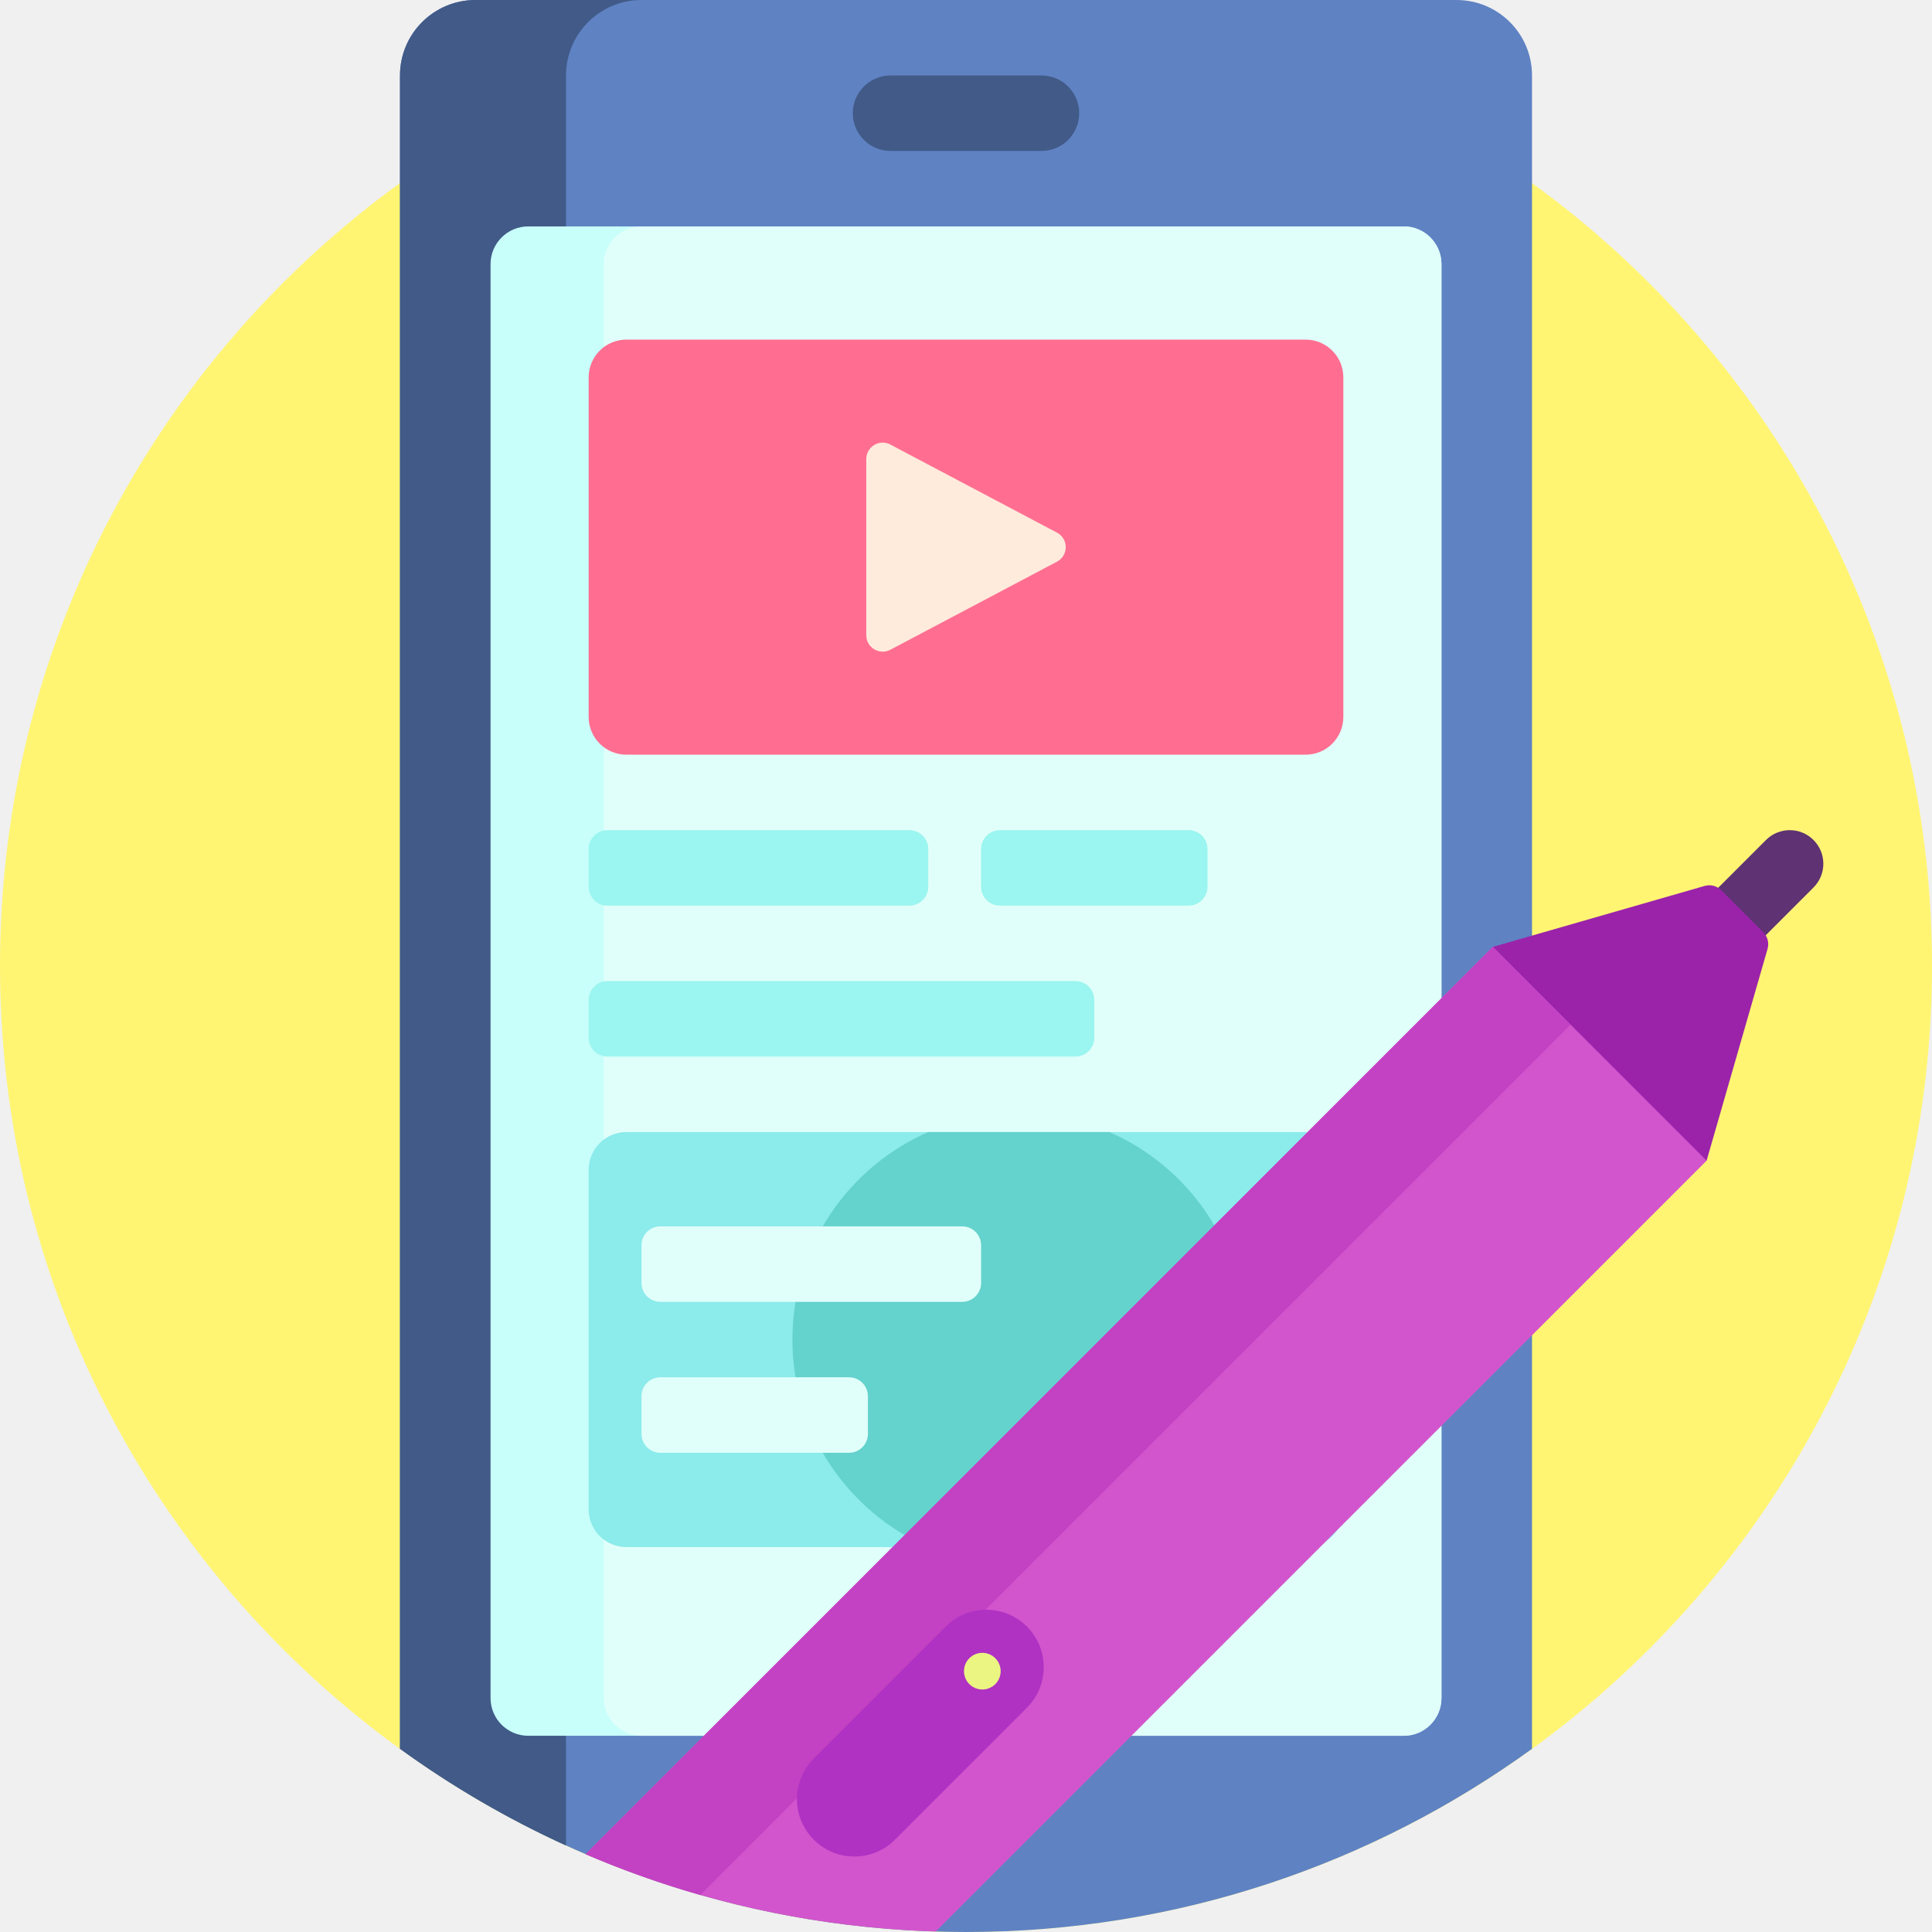
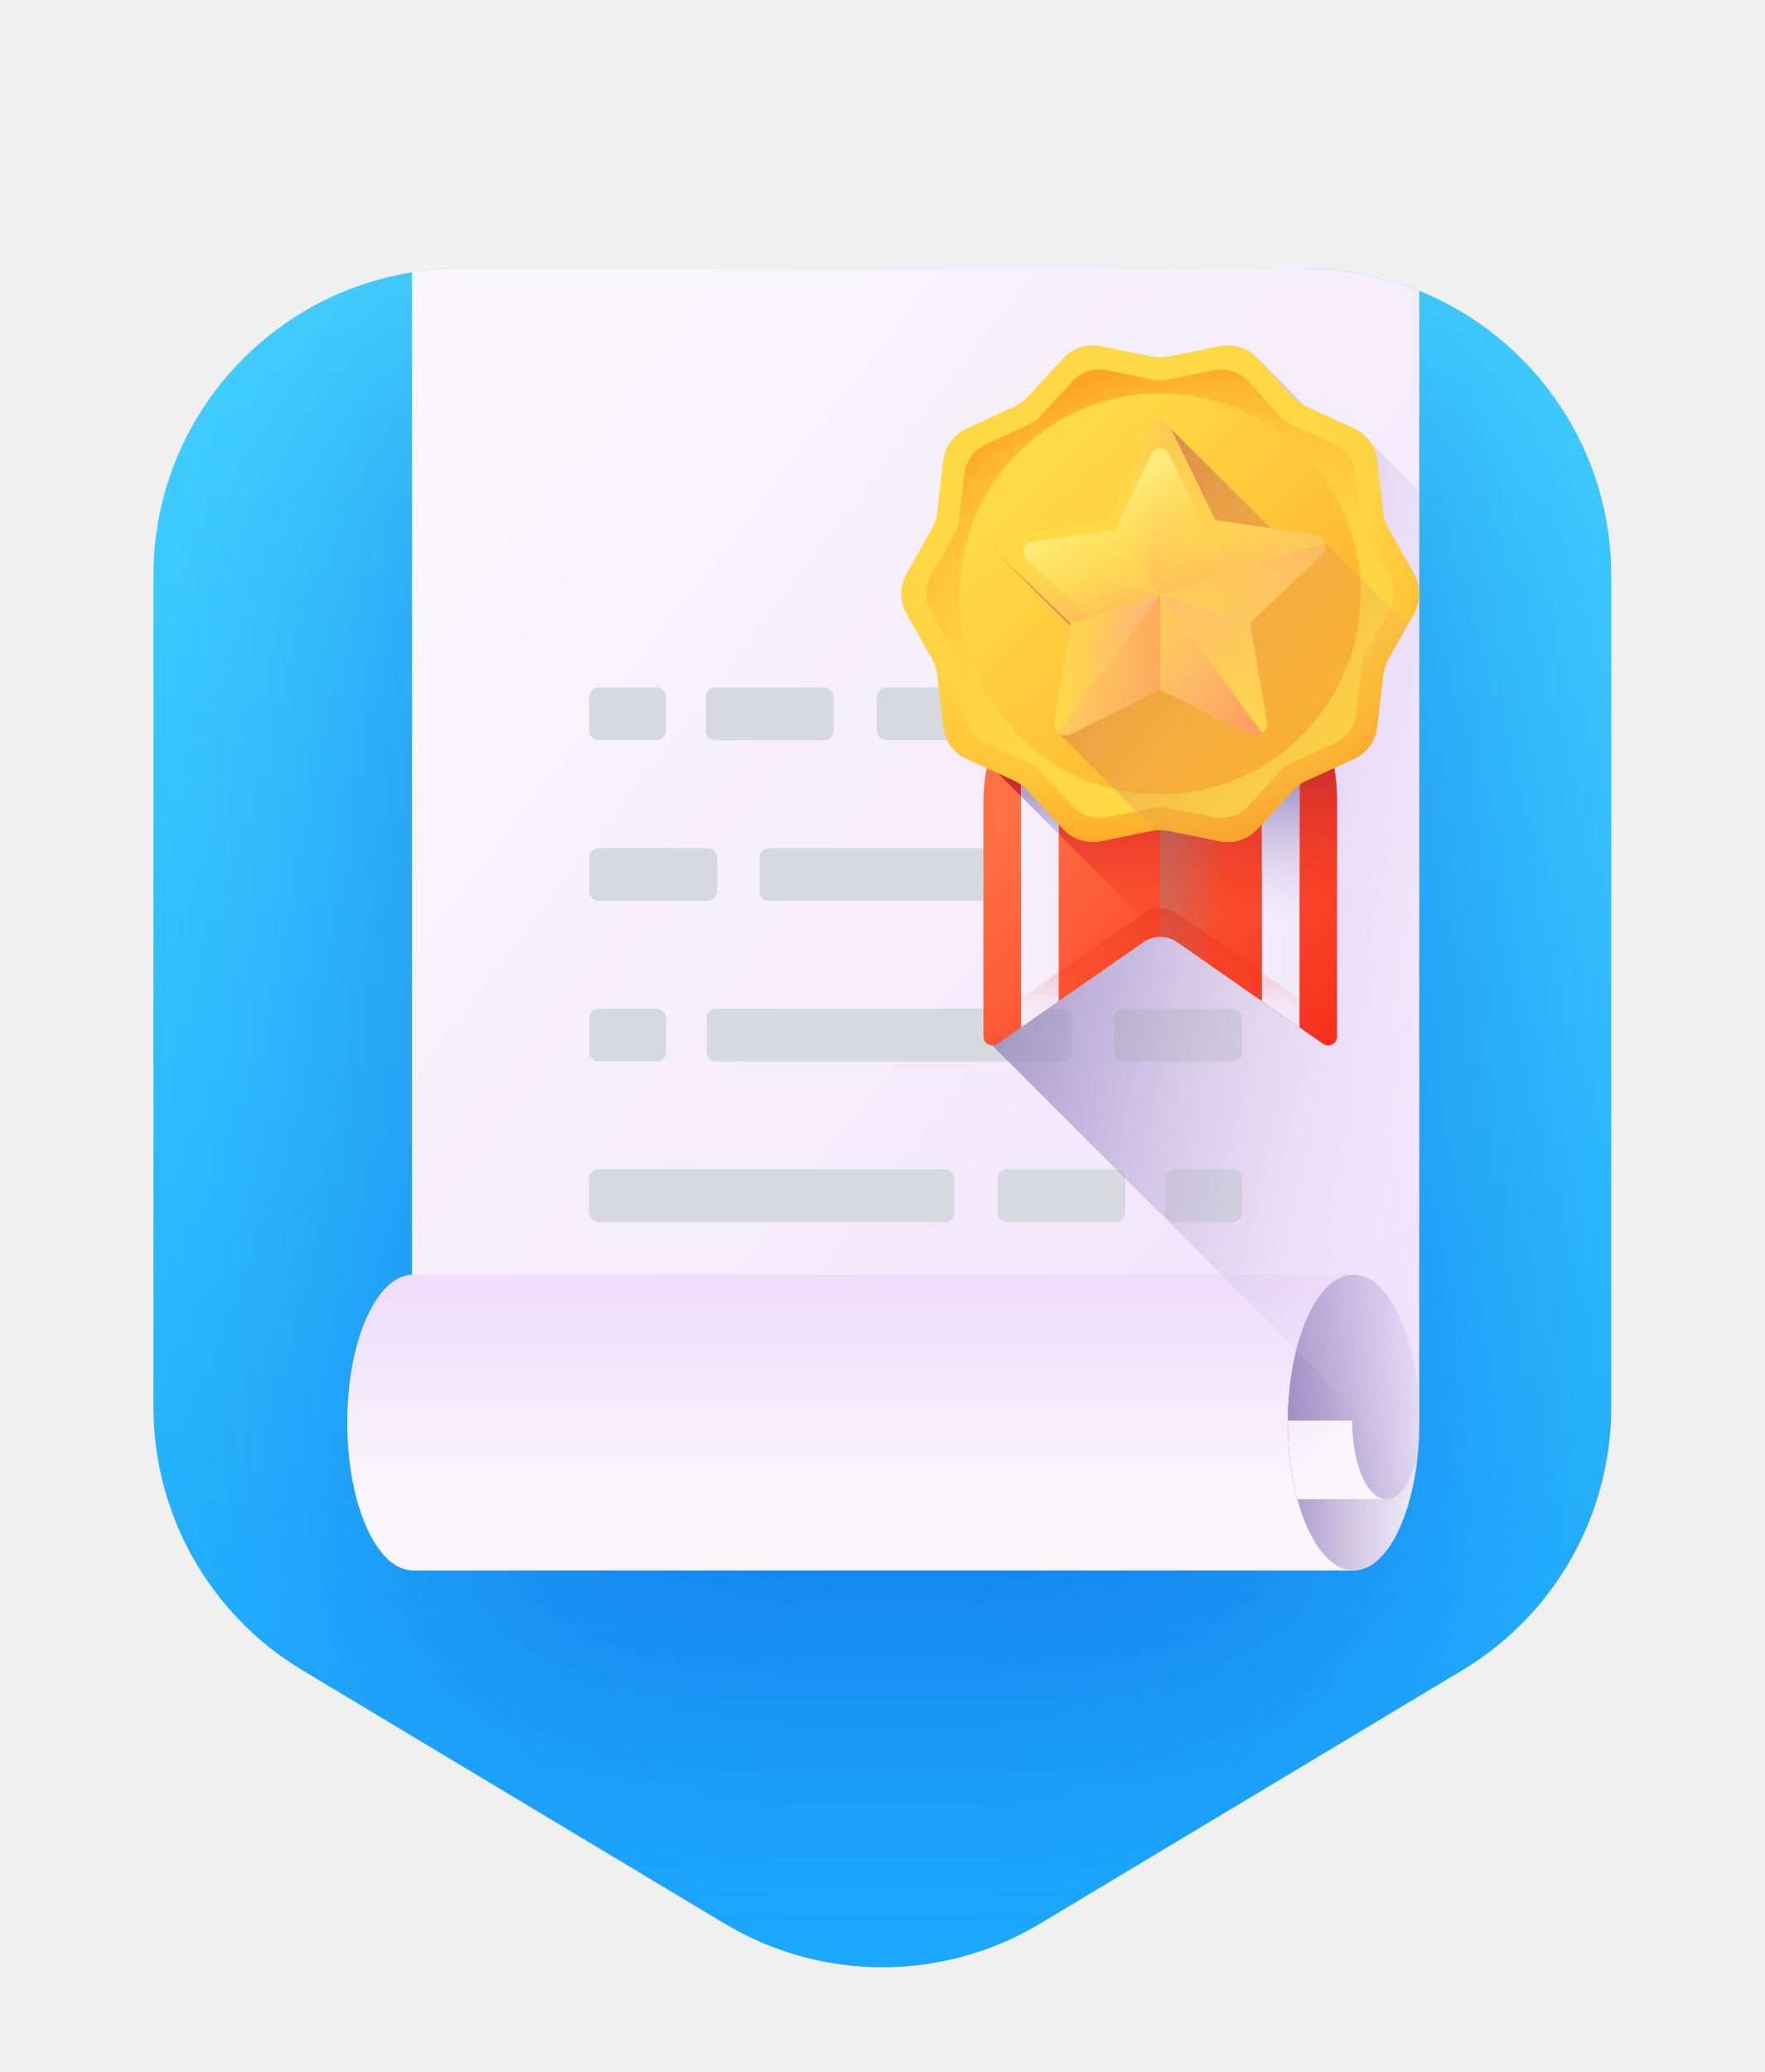
- <svg xmlns="http://www.w3.org/2000/svg" version="1.1" id="Capa_1" x="0px" y="0px" viewBox="0 0 512 512" style="enable-background:new 0 0 512 512;" xml:space="preserve">
-   <path style="fill:#FFF573;" d="M512,256c0,141.385-114.615,256-256,256S0,397.385,0,256S114.615,0,256,0S512,114.615,512,256z" />
-   <path style="fill:#5F82C3;" d="M406,20v443.453C363.846,493.986,312.03,512,256,512s-107.846-18.014-150-48.547V20  c0-11.046,8.954-20,20-20h260C397.046,0,406,8.954,406,20z" />
-   <path style="fill:#415A87;" d="M170,0c-11.046,0-20,8.954-20,20v469.084c-15.566-7.091-30.291-15.701-44-25.631V20  c0-11.046,8.954-20,20-20H170z" />
-   <path style="fill:#C8FFFA;" d="M372,460H140c-5.523,0-10-4.477-10-10V70c0-5.523,4.477-10,10-10h232c5.523,0,10,4.477,10,10v380  C382,455.523,377.523,460,372,460z" />
-   <path style="fill:#E1FFFA;" d="M372,460H170c-5.523,0-10-4.477-10-10V70c0-5.523,4.477-10,10-10h202c5.523,0,10,4.477,10,10v380  C382,455.523,377.523,460,372,460z" />
-   <path style="fill:#415A87;" d="M276,40h-40c-5.523,0-10-4.477-10-10l0,0c0-5.523,4.477-10,10-10h40c5.523,0,10,4.477,10,10l0,0  C286,35.523,281.523,40,276,40z" />
-   <path style="fill:#8CEBEB;" d="M346,410H166c-5.523,0-10-4.477-10-10v-90c0-5.523,4.477-10,10-10h180c5.523,0,10,4.477,10,10v90  C356,405.523,351.523,410,346,410z" />
-   <path style="fill:#9BF5F0;" d="M156,235v-10c0-2.761,2.239-5,5-5h80c2.761,0,5,2.239,5,5v10c0,2.761-2.239,5-5,5h-80  C158.239,240,156,237.761,156,235z M285,260H161c-2.761,0-5,2.239-5,5v10c0,2.761,2.239,5,5,5h124c2.761,0,5-2.239,5-5v-10  C290,262.239,287.761,260,285,260z M315,220h-50c-2.761,0-5,2.239-5,5v10c0,2.761,2.239,5,5,5h50c2.761,0,5-2.239,5-5v-10  C320,222.239,317.761,220,315,220z" />
-   <path style="fill:#64D2CD;" d="M246.015,300h47.97C315.18,309.257,330,330.393,330,355s-14.82,45.743-36.015,55h-47.97  C224.82,400.743,210,379.607,210,355S224.82,309.257,246.015,300z" />
-   <path style="fill:#E1FFFA;" d="M260,330v10c0,2.761-2.239,5-5,5h-80c-2.761,0-5-2.239-5-5v-10c0-2.761,2.239-5,5-5h80  C257.761,325,260,327.239,260,330z M225,365h-50c-2.761,0-5,2.239-5,5v10c0,2.761,2.239,5,5,5h50c2.761,0,5-2.239,5-5v-10  C230,367.239,227.761,365,225,365z" />
-   <path style="fill:#FF6E91;" d="M346,200H166c-5.523,0-10-4.477-10-10v-90c0-5.523,4.477-10,10-10h180c5.523,0,10,4.477,10,10v90  C356,195.523,351.523,200,346,200z" />
-   <path style="fill:#FFEBDC;" d="M229.569,168.34v-46.68c0-3.279,3.488-5.381,6.387-3.848l44.156,23.34  c3.092,1.634,3.092,6.063,0,7.697l-44.156,23.34C233.058,173.721,229.569,171.62,229.569,168.34z" />
-   <path style="fill:#5F3273;" d="M480.595,235.197l-25.179,25.179c-3.477,3.477-9.113,3.477-12.59,0l0,0  c-3.477-3.477-3.477-9.113,0-12.59l25.179-25.179c3.477-3.477,9.113-3.477,12.59,0l0,0  C484.072,226.084,484.072,231.721,480.595,235.197z" />
-   <path style="fill:#9B23AA;" d="M468.422,251.452l-16.154,56.136l-38.042,7.997l-26.609-26.609l7.997-38.042l56.136-16.154  c1.556-0.448,3.233-0.015,4.378,1.13l11.163,11.163C468.437,248.219,468.87,249.895,468.422,251.452z" />
-   <path style="fill:#D255CD;" d="M395.615,250.934l56.654,56.654L247.993,511.863c-32.875-1.01-64.188-8.217-92.813-20.494  L395.615,250.934z" />
-   <path style="fill:#C341C3;" d="M155.18,491.369l240.435-240.435l20.616,20.616L185.59,502.191  C175.165,499.215,165.016,495.588,155.18,491.369z" />
-   <path style="fill:#AF32C3;" d="M272.147,452.563l-34.982,34.982c-5.939,5.939-15.568,5.939-21.507,0l0,0  c-5.939-5.939-5.939-15.568,0-21.507l34.982-34.982c5.939-5.939,15.568-5.939,21.507,0l0,0  C278.086,436.995,278.086,446.624,272.147,452.563z" />
-   <path style="fill:#EBF582;" d="M263.762,446.312c-1.898,1.898-4.974,1.898-6.872,0c-1.898-1.897-1.898-4.974,0-6.872  c1.898-1.898,4.974-1.898,6.872,0S265.66,444.415,263.762,446.312z" />
-   <g>
- </g>
-   <g>
- </g>
-   <g>
- </g>
-   <g>
- </g>
-   <g>
- </g>
-   <g>
- </g>
-   <g>
- </g>
-   <g>
- </g>
-   <g>
- </g>
-   <g>
- </g>
-   <g>
- </g>
-   <g>
- </g>
-   <g>
- </g>
-   <g>
- </g>
-   <g>
- </g>
+ <svg xmlns="http://www.w3.org/2000/svg" width="46" height="54" viewBox="0 0 46 54" fill="none">
+   <path fill-rule="evenodd" clip-rule="evenodd" d="M4 15C4 10.582 7.582 7 12 7H34C38.418 7 42 10.582 42 15V36.67C42 39.481 40.526 42.085 38.116 43.53L27.116 50.13C24.582 51.651 21.418 51.651 18.884 50.13L7.884 43.53C5.474 42.085 4 39.481 4 36.67V15Z" fill="url(#paint0_linear)" />
+   <mask id="mask0" mask-type="alpha" maskUnits="userSpaceOnUse" x="4" y="7" width="38" height="45">
+     <path fill-rule="evenodd" clip-rule="evenodd" d="M4 15C4 10.582 7.582 7 12 7H34C38.418 7 42 10.582 42 15V36.67C42 39.481 40.526 42.085 38.116 43.53L27.116 50.13C24.582 51.651 21.418 51.651 18.884 50.13L7.884 43.53C5.474 42.085 4 39.481 4 36.67V15Z" fill="white" />
+   </mask>
+   <g mask="url(#mask0)">
+     <g filter="url(#filter0_d)">
+       <path d="M36.996 6.074V37.023H10.739V6.074C10.739 5.493 11.151 5.023 11.659 5.023H36.075C36.584 5.023 36.996 5.493 36.996 6.074Z" fill="url(#paint1_linear)" />
+       <path d="M10.731 33.222C9.8 33.261 9.051 34.97 9.051 37.075C9.051 39.179 9.8 40.888 10.731 40.927V40.929H35.284C36.229 40.929 36.996 39.203 36.996 37.075C36.996 34.946 36.229 33.22 35.284 33.22H10.731V33.222Z" fill="url(#paint2_linear)" />
+       <path d="M35.284 33.22C36.229 33.22 36.996 34.946 36.996 37.075C36.996 39.203 36.229 40.929 35.284 40.929C34.337 40.929 33.57 39.203 33.57 37.075C33.57 34.946 34.337 33.22 35.284 33.22Z" fill="url(#paint3_linear)" />
+       <path d="M35.284 33.22C36.229 33.22 36.996 34.946 36.996 37.075C36.996 37.317 36.986 37.554 36.967 37.784C36.957 37.847 36.945 37.908 36.932 37.967C36.916 38.04 36.898 38.11 36.878 38.178C36.865 38.222 36.85 38.266 36.836 38.308C36.828 38.329 36.821 38.35 36.813 38.37C36.705 38.657 36.561 38.873 36.397 38.985C36.327 39.033 36.253 39.062 36.177 39.07C36.164 39.071 36.151 39.071 36.138 39.071H33.818C33.661 38.489 33.57 37.805 33.57 37.075C33.57 37.057 33.57 37.04 33.571 37.023C33.583 34.918 34.345 33.22 35.284 33.22Z" fill="url(#paint4_linear)" />
+       <path d="M33.571 37.023H35.251C35.251 37.04 35.251 37.057 35.251 37.074C35.251 38.177 35.648 39.071 36.138 39.071H33.818C33.661 38.489 33.57 37.805 33.57 37.074C33.57 37.057 33.57 37.04 33.571 37.023Z" fill="url(#paint5_linear)" />
+       <path d="M24.624 31.851H15.61C15.472 31.851 15.359 31.739 15.359 31.6V30.725C15.359 30.586 15.472 30.474 15.61 30.474H24.624C24.763 30.474 24.875 30.586 24.875 30.725V31.6C24.875 31.739 24.763 31.851 24.624 31.851Z" fill="#D6D9DF" />
+       <path d="M29.085 31.851H26.253C26.114 31.851 26.002 31.739 26.002 31.6V30.725C26.002 30.586 26.115 30.474 26.253 30.474H29.085C29.224 30.474 29.336 30.586 29.336 30.725V31.6C29.336 31.739 29.224 31.851 29.085 31.851Z" fill="#D6D9DF" />
+       <path d="M32.124 31.851H30.625C30.486 31.851 30.373 31.739 30.373 31.6V30.725C30.373 30.586 30.486 30.474 30.625 30.474H32.124C32.263 30.474 32.375 30.586 32.375 30.725V31.6C32.375 31.739 32.263 31.851 32.124 31.851Z" fill="#D6D9DF" />
+       <path d="M29.064 23.479H20.049C19.911 23.479 19.799 23.367 19.799 23.228V22.353C19.799 22.214 19.911 22.102 20.049 22.102H29.064C29.202 22.102 29.315 22.214 29.315 22.353V23.228C29.315 23.367 29.202 23.479 29.064 23.479Z" fill="#D6D9DF" />
+       <path d="M18.442 23.479H15.61C15.472 23.479 15.359 23.367 15.359 23.228V22.353C15.359 22.214 15.472 22.102 15.61 22.102H18.442C18.581 22.102 18.693 22.214 18.693 22.353V23.228C18.693 23.367 18.581 23.479 18.442 23.479Z" fill="#D6D9DF" />
+       <path d="M32.124 23.479H30.625C30.486 23.479 30.373 23.367 30.373 23.228V22.353C30.373 22.214 30.486 22.102 30.625 22.102H32.124C32.263 22.102 32.375 22.214 32.375 22.353V23.228C32.375 23.367 32.263 23.479 32.124 23.479Z" fill="#D6D9DF" />
+       <path d="M23.11 17.916H32.124C32.263 17.916 32.375 18.028 32.375 18.166V19.042C32.375 19.18 32.263 19.293 32.124 19.293H23.11C22.972 19.293 22.859 19.18 22.859 19.042V18.166C22.859 18.028 22.972 17.916 23.11 17.916Z" fill="#D6D9DF" />
+       <path d="M18.65 17.916H21.482C21.62 17.916 21.733 18.028 21.733 18.166V19.042C21.733 19.18 21.62 19.293 21.482 19.293H18.65C18.511 19.293 18.399 19.18 18.399 19.042V18.166C18.399 18.028 18.511 17.916 18.65 17.916Z" fill="#D6D9DF" />
+       <path d="M15.61 17.916H17.11C17.249 17.916 17.361 18.028 17.361 18.166V19.042C17.361 19.18 17.249 19.293 17.11 19.293H15.61C15.472 19.293 15.359 19.18 15.359 19.042V18.166C15.359 18.028 15.472 17.916 15.61 17.916Z" fill="#D6D9DF" />
+       <path d="M18.671 26.288H27.685C27.824 26.288 27.936 26.4 27.936 26.538V27.414C27.936 27.552 27.824 27.665 27.685 27.665H18.671C18.533 27.665 18.42 27.552 18.42 27.414V26.538C18.42 26.4 18.533 26.288 18.671 26.288Z" fill="#D6D9DF" />
+       <path d="M29.292 26.288H32.124C32.263 26.288 32.375 26.4 32.375 26.538V27.414C32.375 27.552 32.263 27.665 32.124 27.665H29.292C29.154 27.665 29.041 27.552 29.041 27.414V26.538C29.041 26.4 29.154 26.288 29.292 26.288Z" fill="#D6D9DF" />
+       <path d="M15.61 26.288H17.11C17.249 26.288 17.361 26.4 17.361 26.538V27.414C17.361 27.552 17.249 27.665 17.11 27.665H15.61C15.472 27.665 15.359 27.552 15.359 27.414V26.538C15.359 26.4 15.472 26.288 15.61 26.288Z" fill="#D6D9DF" />
+       <path d="M35.72 11.525C35.613 11.371 35.467 11.245 35.291 11.165L34.048 10.597C34.038 10.592 34.028 10.586 34.018 10.581C34.006 10.571 33.994 10.562 33.982 10.553L32.784 9.343C32.533 9.07 32.345 9.073 31.982 9.147L30.643 9.418C30.504 9.447 30.361 9.447 30.222 9.418L28.884 9.147C28.52 9.073 28.144 9.195 27.893 9.468L26.97 10.475C26.874 10.579 26.759 10.663 26.63 10.722L25.387 11.29C25.05 11.444 24.818 11.763 24.775 12.131L24.618 13.49C24.602 13.63 24.558 13.765 24.489 13.887L23.818 15.08C23.636 15.402 23.636 15.796 23.818 16.119L24.489 17.311C24.558 17.433 24.602 17.569 24.618 17.708L24.775 18.942C24.811 19.247 24.789 19.518 25.036 19.69C25.147 19.757 25.833 19.535 25.938 19.608C25.968 19.652 25.637 20.705 25.637 20.889V27.015C25.637 27.165 25.771 27.264 25.903 27.244V27.282L35.644 37.023H36.996V12.801L35.72 11.525Z" fill="url(#paint6_linear)" />
+       <path d="M30.229 16.23C27.681 16.239 25.637 18.342 25.637 20.889V27.015C25.637 27.202 25.846 27.312 26 27.205L29.808 24.552C30.07 24.369 30.419 24.369 30.682 24.552L34.49 27.205C34.643 27.312 34.853 27.202 34.853 27.015V20.839C34.853 18.288 32.781 16.222 30.229 16.23Z" fill="url(#paint7_linear)" />
+       <path d="M34.853 27.015V20.839C34.853 18.288 32.781 16.222 30.229 16.23C28.04 16.238 26.221 17.792 25.753 19.846L25.766 19.903L30.279 24.416C30.42 24.422 30.56 24.467 30.682 24.552L34.49 27.205C34.643 27.312 34.853 27.202 34.853 27.015Z" fill="url(#paint8_linear)" />
+       <path d="M27.597 17.079V26.092L26.616 26.776V18.023C26.895 17.662 27.225 17.344 27.596 17.08L27.597 17.079Z" fill="url(#paint9_linear)" />
+       <path d="M33.874 17.999V26.776L32.893 26.092V17.067C33.264 17.328 33.594 17.642 33.874 17.999Z" fill="url(#paint10_linear)" />
+       <path d="M30.245 16.23V24.414C30.398 24.414 30.55 24.46 30.682 24.551L34.49 27.205C34.643 27.311 34.853 27.202 34.853 27.015V20.838C34.853 18.294 32.79 16.23 30.245 16.23V16.23Z" fill="url(#paint11_linear)" />
+       <path d="M34.49 26.458L30.682 23.804C30.419 23.622 30.07 23.622 29.808 23.804L26 26.458C25.846 26.564 25.637 26.455 25.637 26.268V27.015C25.637 27.202 25.846 27.311 26 27.205L29.808 24.551C30.07 24.368 30.419 24.368 30.682 24.551L34.49 27.205C34.643 27.311 34.853 27.202 34.853 27.015V26.268C34.853 26.455 34.643 26.564 34.49 26.458Z" fill="url(#paint12_linear)" />
+       <path d="M27.597 17.079V21.734L26.616 20.753V18.023C26.635 17.997 26.655 17.973 26.675 17.948C26.696 17.921 26.718 17.895 26.74 17.869C26.758 17.848 26.776 17.827 26.794 17.806C26.831 17.764 26.868 17.723 26.906 17.682C26.92 17.668 26.934 17.653 26.948 17.639C26.985 17.6 27.023 17.562 27.061 17.525C27.098 17.489 27.136 17.453 27.175 17.418C27.182 17.411 27.189 17.405 27.197 17.399C27.216 17.381 27.236 17.363 27.257 17.346C27.29 17.317 27.324 17.289 27.358 17.261C27.374 17.248 27.39 17.235 27.406 17.222C27.422 17.21 27.437 17.198 27.452 17.186C27.483 17.162 27.515 17.139 27.546 17.116C27.563 17.103 27.579 17.091 27.596 17.079L27.597 17.079Z" fill="url(#paint13_linear)" />
+       <path d="M33.874 17.999V26.776L32.893 26.092V17.067C33.264 17.328 33.594 17.642 33.874 17.999Z" fill="url(#paint14_linear)" />
+       <path d="M36.86 15.993L36.189 17.185C36.12 17.308 36.076 17.443 36.059 17.583L35.902 18.942C35.86 19.31 35.628 19.628 35.291 19.783L34.048 20.351C33.919 20.41 33.803 20.494 33.708 20.598L32.784 21.604C32.533 21.878 32.158 22 31.794 21.926L30.456 21.654C30.317 21.626 30.173 21.626 30.034 21.654L28.696 21.926C28.332 22 27.956 21.878 27.706 21.604L26.782 20.598C26.686 20.494 26.571 20.41 26.442 20.351L25.199 19.782C24.862 19.628 24.63 19.31 24.588 18.942L24.43 17.583C24.414 17.443 24.37 17.308 24.301 17.185L23.63 15.993C23.448 15.671 23.448 15.277 23.63 14.954L24.301 13.762C24.37 13.639 24.414 13.504 24.43 13.364L24.588 12.006C24.63 11.638 24.862 11.319 25.199 11.165L26.442 10.597C26.571 10.538 26.686 10.454 26.782 10.349L27.706 9.343C27.956 9.07 28.332 8.948 28.696 9.021L30.034 9.293C30.173 9.321 30.317 9.321 30.456 9.293L31.794 9.021C32.158 8.948 32.533 9.07 32.784 9.343L33.708 10.35C33.803 10.454 33.919 10.538 34.048 10.597L35.291 11.165C35.628 11.319 35.86 11.638 35.902 12.006L36.059 13.365C36.076 13.504 36.12 13.64 36.189 13.762L36.86 14.954C37.042 15.277 37.042 15.671 36.86 15.993Z" fill="url(#paint15_radial)" />
+       <path d="M24.274 15.005L24.88 13.929C24.943 13.818 24.982 13.696 24.997 13.57L25.139 12.344C25.177 12.012 25.387 11.724 25.691 11.585L26.813 11.072C26.929 11.019 27.033 10.943 27.119 10.849L27.953 9.941C28.179 9.694 28.518 9.584 28.847 9.65L30.055 9.895C30.18 9.921 30.309 9.921 30.435 9.895L31.643 9.65C31.971 9.584 32.31 9.694 32.537 9.941L33.37 10.849C33.457 10.943 33.561 11.019 33.677 11.072L34.799 11.585C35.103 11.724 35.312 12.012 35.351 12.344L35.493 13.57C35.508 13.696 35.547 13.818 35.609 13.929L36.215 15.005C36.379 15.296 36.379 15.651 36.215 15.943L35.609 17.018C35.547 17.129 35.508 17.251 35.493 17.377L35.351 18.604C35.312 18.936 35.103 19.224 34.799 19.363L33.677 19.876C33.561 19.929 33.457 20.005 33.37 20.099L32.537 21.007C32.31 21.254 31.971 21.364 31.643 21.297L30.435 21.052C30.309 21.027 30.18 21.027 30.055 21.052L28.847 21.297C28.519 21.364 28.179 21.254 27.953 21.007L27.119 20.099C27.033 20.005 26.929 19.929 26.813 19.876L25.691 19.363C25.387 19.224 25.177 18.936 25.139 18.604L24.997 17.377C24.982 17.251 24.942 17.129 24.88 17.018L24.274 15.943C24.11 15.652 24.11 15.296 24.274 15.005Z" fill="url(#paint16_radial)" />
+       <path d="M30.245 20.699C33.13 20.699 35.469 18.36 35.469 15.474C35.469 12.588 33.13 10.249 30.245 10.249C27.359 10.249 25.02 12.588 25.02 15.474C25.02 18.36 27.359 20.699 30.245 20.699Z" fill="url(#paint17_linear)" />
+       <path d="M34.514 14.103C34.472 14.016 34.39 13.947 34.279 13.932L33.116 13.762L30.525 11.178V11.178C30.468 11.061 30.357 11.002 30.245 11.002C30.133 11.002 30.021 11.061 29.964 11.178L28.81 13.554L26.211 13.932C26.082 13.95 25.992 14.038 25.959 14.145C25.924 14.252 25.946 14.376 26.04 14.466L27.882 16.303C27.886 16.308 27.89 16.313 27.894 16.318L27.469 18.801C27.447 18.926 27.501 19.038 27.589 19.103L30.126 21.64C30.236 21.628 30.347 21.633 30.455 21.655L31.794 21.926C32.157 22 32.533 21.878 32.784 21.604L33.708 20.598C33.803 20.494 33.919 20.41 34.047 20.351L35.291 19.783C35.627 19.629 35.859 19.31 35.902 18.942L36.059 17.583C36.075 17.443 36.119 17.308 36.188 17.185L36.696 16.285L34.514 14.103Z" fill="url(#paint18_linear)" />
+       <path fill-rule="evenodd" clip-rule="evenodd" d="M34.279 13.932C34.407 13.95 34.497 14.038 34.531 14.145C34.566 14.252 34.544 14.376 34.45 14.466L32.583 16.245L33.021 18.801C33.042 18.926 32.989 19.038 32.901 19.103C32.812 19.169 32.689 19.19 32.574 19.133L30.245 17.972L27.915 19.133C27.801 19.19 27.678 19.169 27.589 19.103C27.501 19.038 27.447 18.926 27.469 18.801L27.907 16.245L26.04 14.466C25.946 14.376 25.924 14.252 25.959 14.145C25.993 14.038 26.082 13.95 26.211 13.932L28.81 13.554L29.964 11.178C30.021 11.061 30.133 11.002 30.245 11.002C30.357 11.002 30.469 11.061 30.525 11.178L31.68 13.554L34.279 13.932ZM30.257 15.525L30.264 15.524L30.27 15.525L30.267 15.523L30.264 15.517L30.26 15.523L30.257 15.525Z" fill="url(#paint19_linear)" />
+       <path d="M30.243 15.504L30.241 15.505L27.907 16.245L26.04 14.466C25.946 14.376 25.924 14.252 25.959 14.145L30.243 15.504Z" fill="url(#paint20_linear)" />
+       <path d="M30.241 15.505L27.589 19.103C27.501 19.038 27.447 18.926 27.469 18.801L27.907 16.245L30.241 15.505Z" fill="url(#paint21_linear)" />
+       <path d="M32.901 19.103C32.812 19.17 32.689 19.19 32.574 19.133L30.245 17.972V15.504L30.249 15.505L32.901 19.103Z" fill="url(#paint22_linear)" />
+       <path d="M30.245 15.504V17.972L27.915 19.133C27.801 19.19 27.678 19.17 27.589 19.103L30.241 15.505L30.245 15.504Z" fill="url(#paint23_linear)" />
+       <path d="M32.901 19.103L30.249 15.505L32.583 16.245L33.021 18.801C33.043 18.926 32.989 19.038 32.901 19.103Z" fill="url(#paint24_linear)" />
+       <path d="M30.245 15.5L30.243 15.504L25.959 14.145C25.993 14.039 26.082 13.95 26.211 13.932L28.81 13.554L30.245 15.5Z" fill="url(#paint25_linear)" />
+       <path d="M31.68 13.554L30.245 15.5V11.002C30.357 11.002 30.469 11.061 30.525 11.178L31.68 13.554Z" fill="url(#paint26_linear)" />
+       <path d="M30.245 11.002V15.5L28.81 13.554L29.964 11.178C30.021 11.061 30.133 11.002 30.245 11.002Z" fill="url(#paint27_linear)" />
+       <path d="M34.531 14.145L30.247 15.504L30.245 15.5L31.68 13.554L34.279 13.932C34.407 13.95 34.497 14.039 34.531 14.145Z" fill="url(#paint28_linear)" />
+       <path d="M34.45 14.466L32.583 16.246L30.249 15.505L30.247 15.504L34.531 14.145C34.566 14.252 34.544 14.376 34.45 14.466Z" fill="url(#paint29_linear)" />
+       <path fill-rule="evenodd" clip-rule="evenodd" d="M33.596 14.127C33.702 14.142 33.777 14.216 33.805 14.304C33.834 14.393 33.816 14.496 33.737 14.571L32.187 16.049L32.55 18.172C32.569 18.276 32.524 18.368 32.451 18.423C32.377 18.478 32.275 18.495 32.18 18.447L30.245 17.483L28.31 18.447C28.215 18.495 28.112 18.478 28.039 18.423C27.966 18.368 27.921 18.276 27.939 18.172L28.303 16.049L26.752 14.571C26.674 14.496 26.656 14.393 26.684 14.304C26.713 14.216 26.787 14.142 26.894 14.127L29.053 13.813L30.012 11.839C30.059 11.742 30.152 11.693 30.245 11.693C30.338 11.693 30.431 11.742 30.478 11.839L31.437 13.813L33.596 14.127ZM30.258 15.454L30.264 15.452L30.269 15.454L30.266 15.452L30.264 15.447L30.261 15.452L30.258 15.454Z" fill="url(#paint30_linear)" />
+     </g>
+   </g>
+   <defs>
+     <filter id="filter0_d" x="0.051" y="0.023" width="45.946" height="53.907" filterUnits="userSpaceOnUse" color-interpolation-filters="sRGB">
+       <feFlood flood-opacity="0" result="BackgroundImageFix" />
+       <feColorMatrix in="SourceAlpha" type="matrix" values="0 0 0 0 0 0 0 0 0 0 0 0 0 0 0 0 0 0 127 0" />
+       <feOffset dy="4" />
+       <feGaussianBlur stdDeviation="4.5" />
+       <feColorMatrix type="matrix" values="0 0 0 0 0 0 0 0 0 0.282 0 0 0 0 0.865 0 0 0 0.5 0" />
+       <feBlend mode="normal" in2="BackgroundImageFix" result="effect1_dropShadow" />
+       <feBlend mode="normal" in="SourceGraphic" in2="effect1_dropShadow" result="shape" />
+     </filter>
+     <linearGradient id="paint0_linear" x1="4" y1="7" x2="4" y2="52.6" gradientUnits="userSpaceOnUse">
+       <stop stop-color="#44D5FF" />
+       <stop offset="1" stop-color="#1AAAFF" />
+     </linearGradient>
+     <linearGradient id="paint1_linear" x1="0.355" y1="26.981" x2="33.875" y2="52.754" gradientUnits="userSpaceOnUse">
+       <stop stop-color="#F9F7FC" />
+       <stop offset="1" stop-color="#F0DDFC" />
+     </linearGradient>
+     <linearGradient id="paint2_linear" x1="32.831" y1="39.106" x2="32.831" y2="33.694" gradientUnits="userSpaceOnUse">
+       <stop stop-color="#F9F7FC" />
+       <stop offset="1" stop-color="#F0DDFC" />
+     </linearGradient>
+     <linearGradient id="paint3_linear" x1="38.365" y1="30.375" x2="32.411" y2="30.375" gradientUnits="userSpaceOnUse">
+       <stop stop-color="#F0DDFC" stop-opacity="0.01" />
+       <stop offset="0.289" stop-color="#C8B7E0" stop-opacity="0.289" />
+       <stop offset="0.592" stop-color="#A595C8" stop-opacity="0.592" />
+       <stop offset="0.84" stop-color="#8F81B8" stop-opacity="0.84" />
+       <stop offset="1" stop-color="#8779B3" />
+     </linearGradient>
+     <linearGradient id="paint4_linear" x1="36.171" y1="29.25" x2="29.519" y2="31.529" gradientUnits="userSpaceOnUse">
+       <stop stop-color="#F0DDFC" stop-opacity="0.01" />
+       <stop offset="0.289" stop-color="#C8B7E0" stop-opacity="0.289" />
+       <stop offset="0.592" stop-color="#A595C8" stop-opacity="0.592" />
+       <stop offset="0.84" stop-color="#8F81B8" stop-opacity="0.84" />
+       <stop offset="1" stop-color="#8779B3" />
+     </linearGradient>
+     <linearGradient id="paint5_linear" x1="37.177" y1="36.559" x2="33.696" y2="32.146" gradientUnits="userSpaceOnUse">
+       <stop stop-color="#F9F7FC" />
+       <stop offset="1" stop-color="#F0DDFC" />
+     </linearGradient>
+     <linearGradient id="paint6_linear" x1="40.734" y1="12.703" x2="26.063" y2="9.765" gradientUnits="userSpaceOnUse">
+       <stop stop-color="#F0DDFC" stop-opacity="0.01" />
+       <stop offset="0.289" stop-color="#C8B7E0" stop-opacity="0.289" />
+       <stop offset="0.592" stop-color="#A595C8" stop-opacity="0.592" />
+       <stop offset="0.84" stop-color="#8F81B8" stop-opacity="0.84" />
+       <stop offset="1" stop-color="#8779B3" />
+     </linearGradient>
+     <linearGradient id="paint7_linear" x1="23.756" y1="24.121" x2="32.336" y2="31.933" gradientUnits="userSpaceOnUse">
+       <stop stop-color="#FF7044" />
+       <stop offset="1" stop-color="#F92814" />
+     </linearGradient>
+     <linearGradient id="paint8_linear" x1="32.455" y1="24.04" x2="31.986" y2="19.529" gradientUnits="userSpaceOnUse">
+       <stop stop-color="#F92814" stop-opacity="0.01" />
+       <stop offset="1" stop-color="#C1272D" />
+     </linearGradient>
+     <linearGradient id="paint9_linear" x1="25.453" y1="40.6" x2="29.668" y2="40.656" gradientUnits="userSpaceOnUse">
+       <stop stop-color="#F9F7FC" />
+       <stop offset="1" stop-color="#F0DDFC" />
+     </linearGradient>
+     <linearGradient id="paint10_linear" x1="31.387" y1="43.64" x2="36.277" y2="43.705" gradientUnits="userSpaceOnUse">
+       <stop stop-color="#F9F7FC" />
+       <stop offset="1" stop-color="#F0DDFC" />
+     </linearGradient>
+     <linearGradient id="paint11_linear" x1="33.334" y1="11.882" x2="24.984" y2="10.82" gradientUnits="userSpaceOnUse">
+       <stop stop-color="#18CFFC" stop-opacity="0.01" />
+       <stop offset="1" stop-color="#65E1DC" />
+     </linearGradient>
+     <linearGradient id="paint12_linear" x1="38.712" y1="26.333" x2="38.712" y2="19.757" gradientUnits="userSpaceOnUse">
+       <stop stop-color="#F92814" stop-opacity="0.01" />
+       <stop offset="1" stop-color="#C1272D" />
+     </linearGradient>
+     <linearGradient id="paint13_linear" x1="27.617" y1="24.299" x2="27.617" y2="19.449" gradientUnits="userSpaceOnUse">
+       <stop stop-color="#F0DDFC" stop-opacity="0.01" />
+       <stop offset="0.289" stop-color="#C8B7E0" stop-opacity="0.289" />
+       <stop offset="0.592" stop-color="#A595C8" stop-opacity="0.592" />
+       <stop offset="0.84" stop-color="#8F81B8" stop-opacity="0.84" />
+       <stop offset="1" stop-color="#8779B3" />
+     </linearGradient>
+     <linearGradient id="paint14_linear" x1="33.629" y1="24.299" x2="33.629" y2="19.449" gradientUnits="userSpaceOnUse">
+       <stop stop-color="#F0DDFC" stop-opacity="0.01" />
+       <stop offset="0.289" stop-color="#C8B7E0" stop-opacity="0.289" />
+       <stop offset="0.592" stop-color="#A595C8" stop-opacity="0.592" />
+       <stop offset="0.84" stop-color="#8F81B8" stop-opacity="0.84" />
+       <stop offset="1" stop-color="#8779B3" />
+     </linearGradient>
+     <radialGradient id="paint15_radial" cx="0" cy="0" r="1" gradientUnits="userSpaceOnUse" gradientTransform="translate(28.6108 11.7086) scale(10.9692 10.5179)">
+       <stop stop-color="#FFDA45" />
+       <stop offset="0.509" stop-color="#FFD844" />
+       <stop offset="0.692" stop-color="#FFD140" />
+       <stop offset="0.823" stop-color="#FFC639" />
+       <stop offset="0.928" stop-color="#FFB52F" />
+       <stop offset="1" stop-color="#FFA425" />
+     </radialGradient>
+     <radialGradient id="paint16_radial" cx="0" cy="0" r="1" gradientUnits="userSpaceOnUse" gradientTransform="translate(31.7196 18.872) rotate(180) scale(9.90022 9.49262)">
+       <stop stop-color="#FFDA45" />
+       <stop offset="0.509" stop-color="#FFD844" />
+       <stop offset="0.692" stop-color="#FFD140" />
+       <stop offset="0.823" stop-color="#FFC639" />
+       <stop offset="0.928" stop-color="#FFB52F" />
+       <stop offset="1" stop-color="#FFA425" />
+     </radialGradient>
+     <linearGradient id="paint17_linear" x1="22.84" y1="16.873" x2="31.644" y2="25.678" gradientUnits="userSpaceOnUse">
+       <stop stop-color="#FFDA45" />
+       <stop offset="1" stop-color="#FFA425" />
+     </linearGradient>
+     <linearGradient id="paint18_linear" x1="43.667" y1="15.371" x2="29.425" y2="3.568" gradientUnits="userSpaceOnUse">
+       <stop stop-color="#FFDA45" stop-opacity="0.01" />
+       <stop offset="0.519" stop-color="#D9874F" stop-opacity="0.519" />
+       <stop offset="1" stop-color="#B53759" />
+     </linearGradient>
+     <linearGradient id="paint19_linear" x1="25.015" y1="17.119" x2="31.164" y2="24.192" gradientUnits="userSpaceOnUse">
+       <stop stop-color="#FFDA45" />
+       <stop offset="1" stop-color="#FCB37E" />
+     </linearGradient>
+     <linearGradient id="paint20_linear" x1="23.15" y1="15.371" x2="24.265" y2="20.353" gradientUnits="userSpaceOnUse">
+       <stop stop-color="#FCB37E" stop-opacity="0.01" />
+       <stop offset="1" stop-color="#FF7044" />
+     </linearGradient>
+     <linearGradient id="paint21_linear" x1="27.464" y1="19.103" x2="30.241" y2="19.103" gradientUnits="userSpaceOnUse">
+       <stop stop-color="#FFDA45" />
+       <stop offset="1" stop-color="#FCB37E" />
+     </linearGradient>
+     <linearGradient id="paint22_linear" x1="27.645" y1="19.261" x2="33.5" y2="22.73" gradientUnits="userSpaceOnUse">
+       <stop stop-color="#FCB37E" stop-opacity="0.01" />
+       <stop offset="1" stop-color="#FF7044" />
+     </linearGradient>
+     <linearGradient id="paint23_linear" x1="26.942" y1="21.612" x2="33.039" y2="21.501" gradientUnits="userSpaceOnUse">
+       <stop stop-color="#FCB37E" stop-opacity="0.01" />
+       <stop offset="1" stop-color="#FF7044" />
+     </linearGradient>
+     <linearGradient id="paint24_linear" x1="34.99" y1="18.853" x2="32.501" y2="12.267" gradientUnits="userSpaceOnUse">
+       <stop stop-color="#FFDA45" />
+       <stop offset="1" stop-color="#FCB37E" />
+     </linearGradient>
+     <linearGradient id="paint25_linear" x1="23.474" y1="14.144" x2="23.668" y2="18.203" gradientUnits="userSpaceOnUse">
+       <stop stop-color="#FFDA45" />
+       <stop offset="1" stop-color="#FCB37E" />
+     </linearGradient>
+     <linearGradient id="paint26_linear" x1="32.223" y1="4.843" x2="26.376" y2="4.607" gradientUnits="userSpaceOnUse">
+       <stop stop-color="#FCB37E" stop-opacity="0.01" />
+       <stop offset="1" stop-color="#FF7044" />
+     </linearGradient>
+     <linearGradient id="paint27_linear" x1="28.547" y1="16.645" x2="32.288" y2="17.295" gradientUnits="userSpaceOnUse">
+       <stop stop-color="#FCB37E" stop-opacity="0.01" />
+       <stop offset="1" stop-color="#FF7044" />
+     </linearGradient>
+     <linearGradient id="paint28_linear" x1="27.665" y1="12.647" x2="26.295" y2="18.512" gradientUnits="userSpaceOnUse">
+       <stop stop-color="#FCB37E" stop-opacity="0.01" />
+       <stop offset="1" stop-color="#FF7044" />
+     </linearGradient>
+     <linearGradient id="paint29_linear" x1="37.705" y1="16.362" x2="38.173" y2="10.717" gradientUnits="userSpaceOnUse">
+       <stop stop-color="#FCB37E" stop-opacity="0.01" />
+       <stop offset="1" stop-color="#FF7044" />
+     </linearGradient>
+     <linearGradient id="paint30_linear" x1="31.779" y1="14.664" x2="30.045" y2="11.884" gradientUnits="userSpaceOnUse">
+       <stop stop-color="#FFDA45" stop-opacity="0.01" />
+       <stop offset="1" stop-color="#FFEE83" />
+     </linearGradient>
+   </defs>
</svg>
